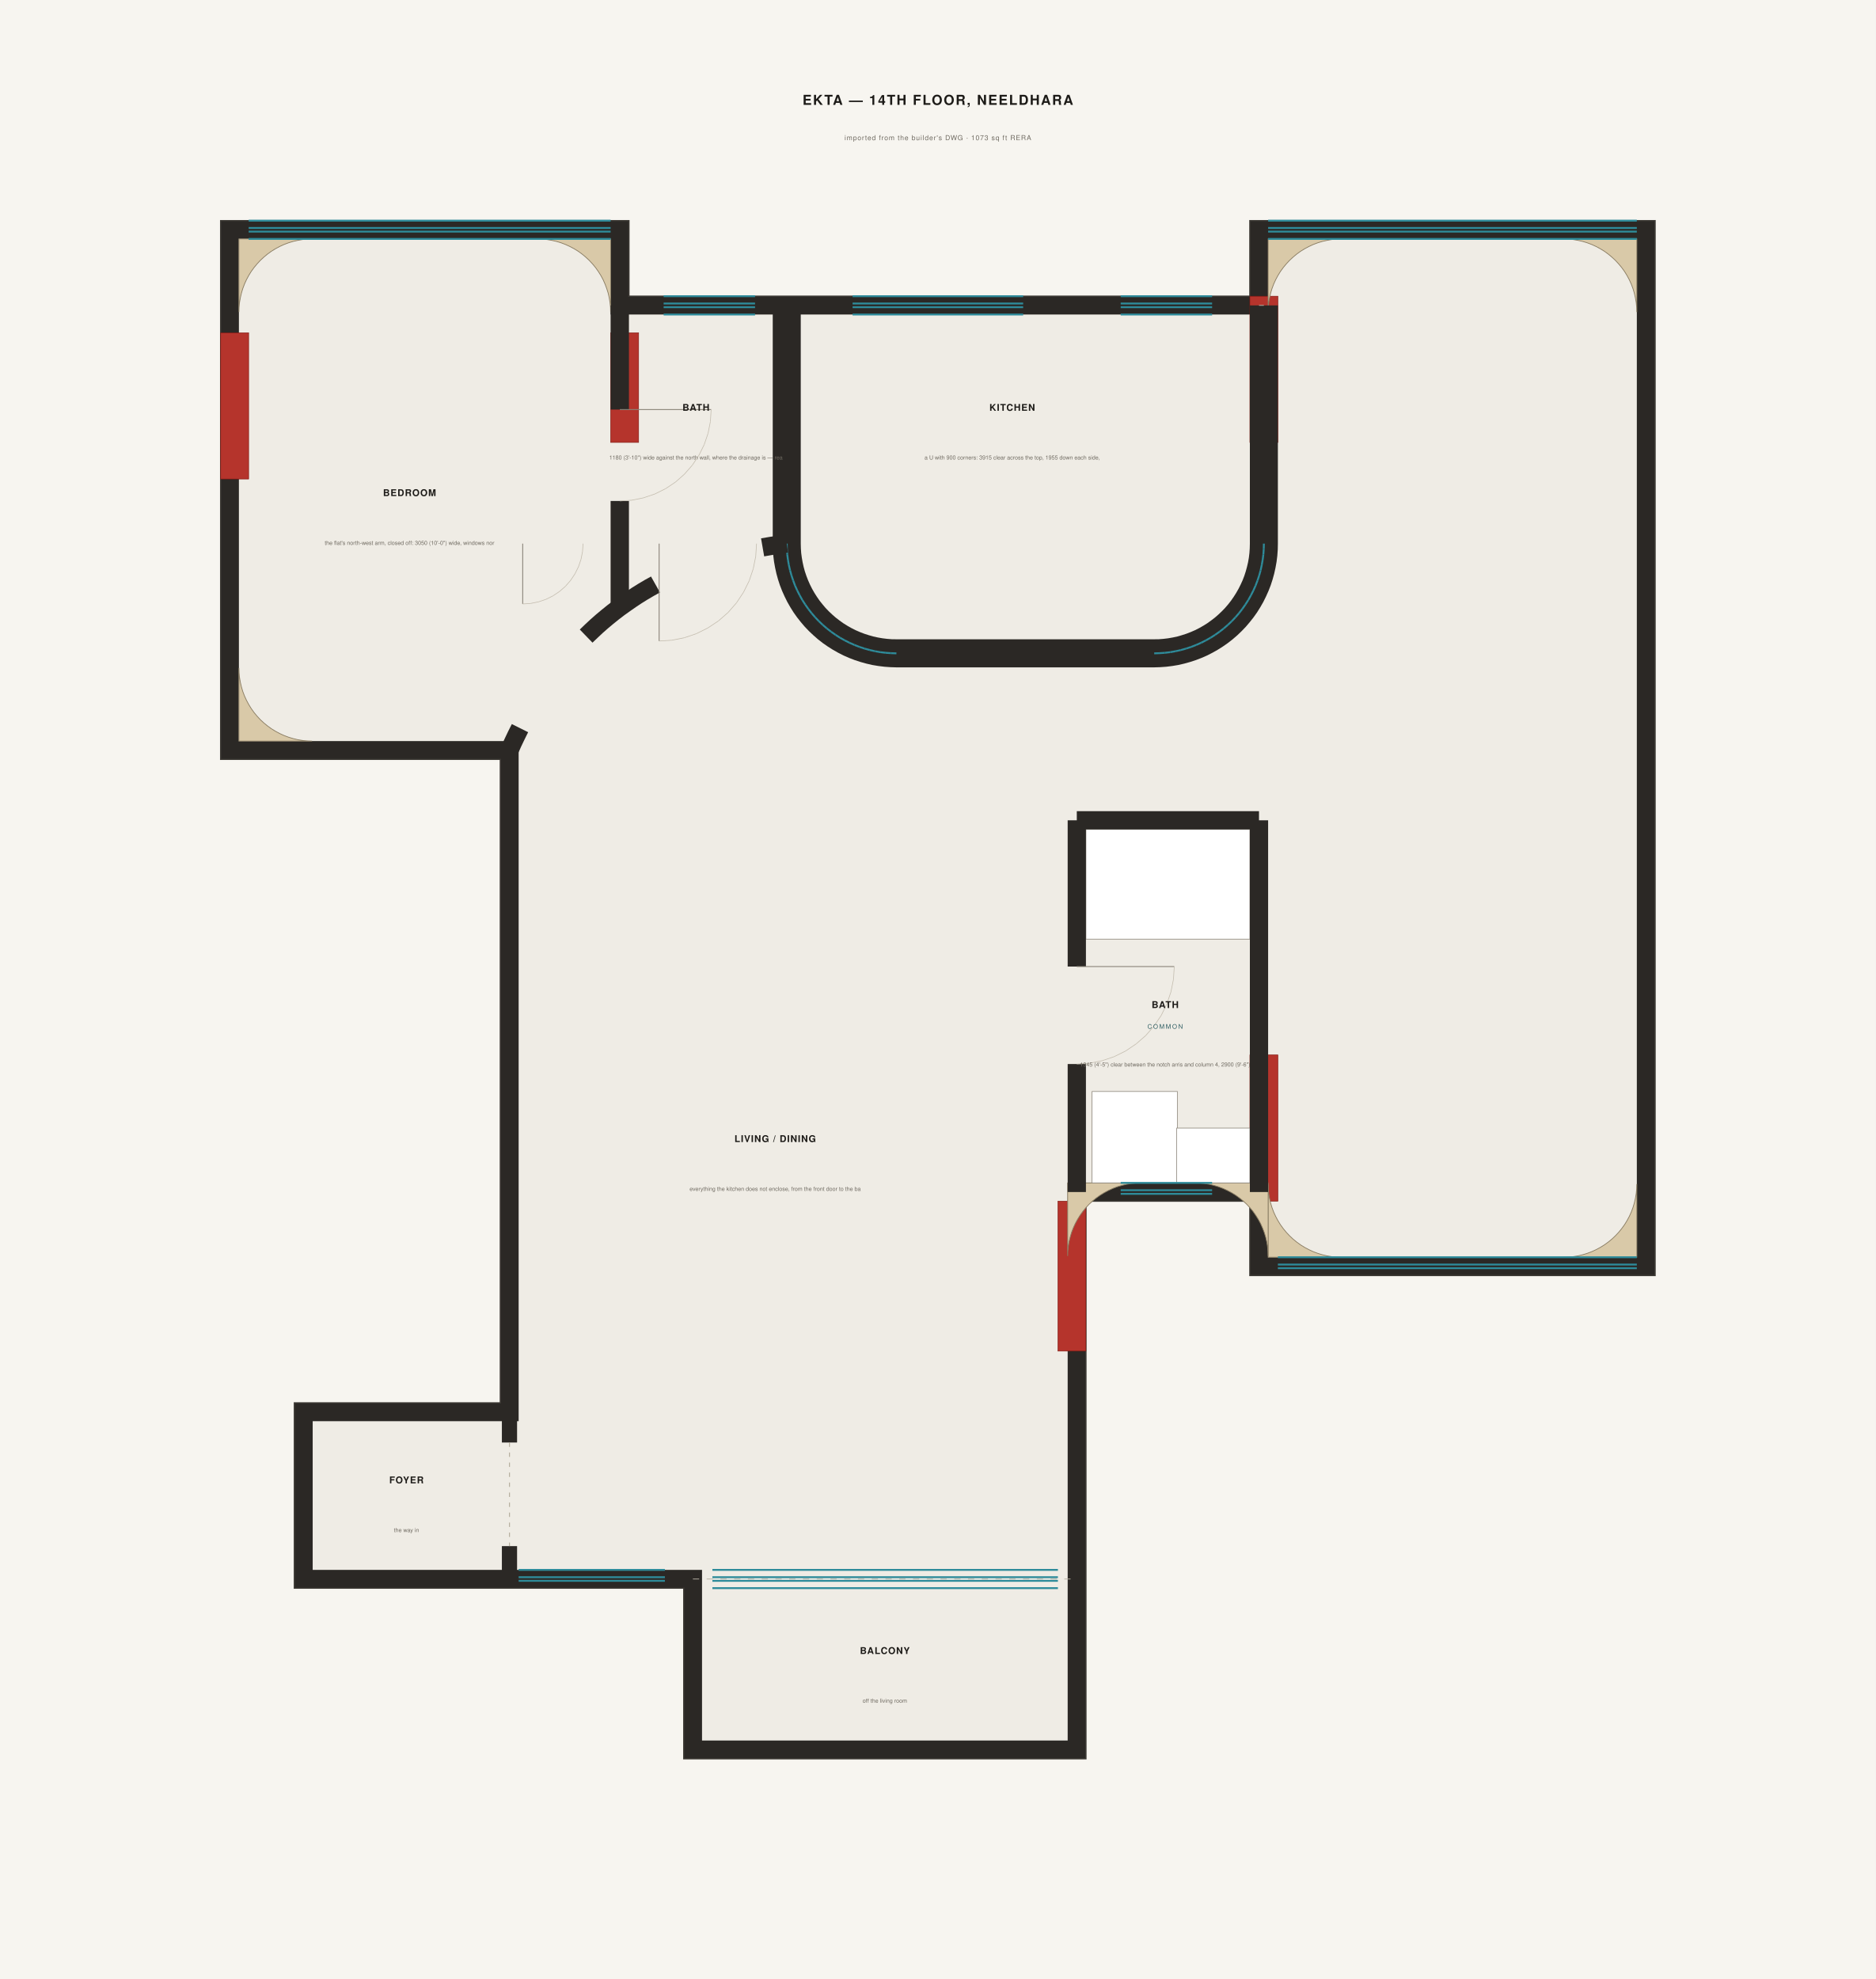
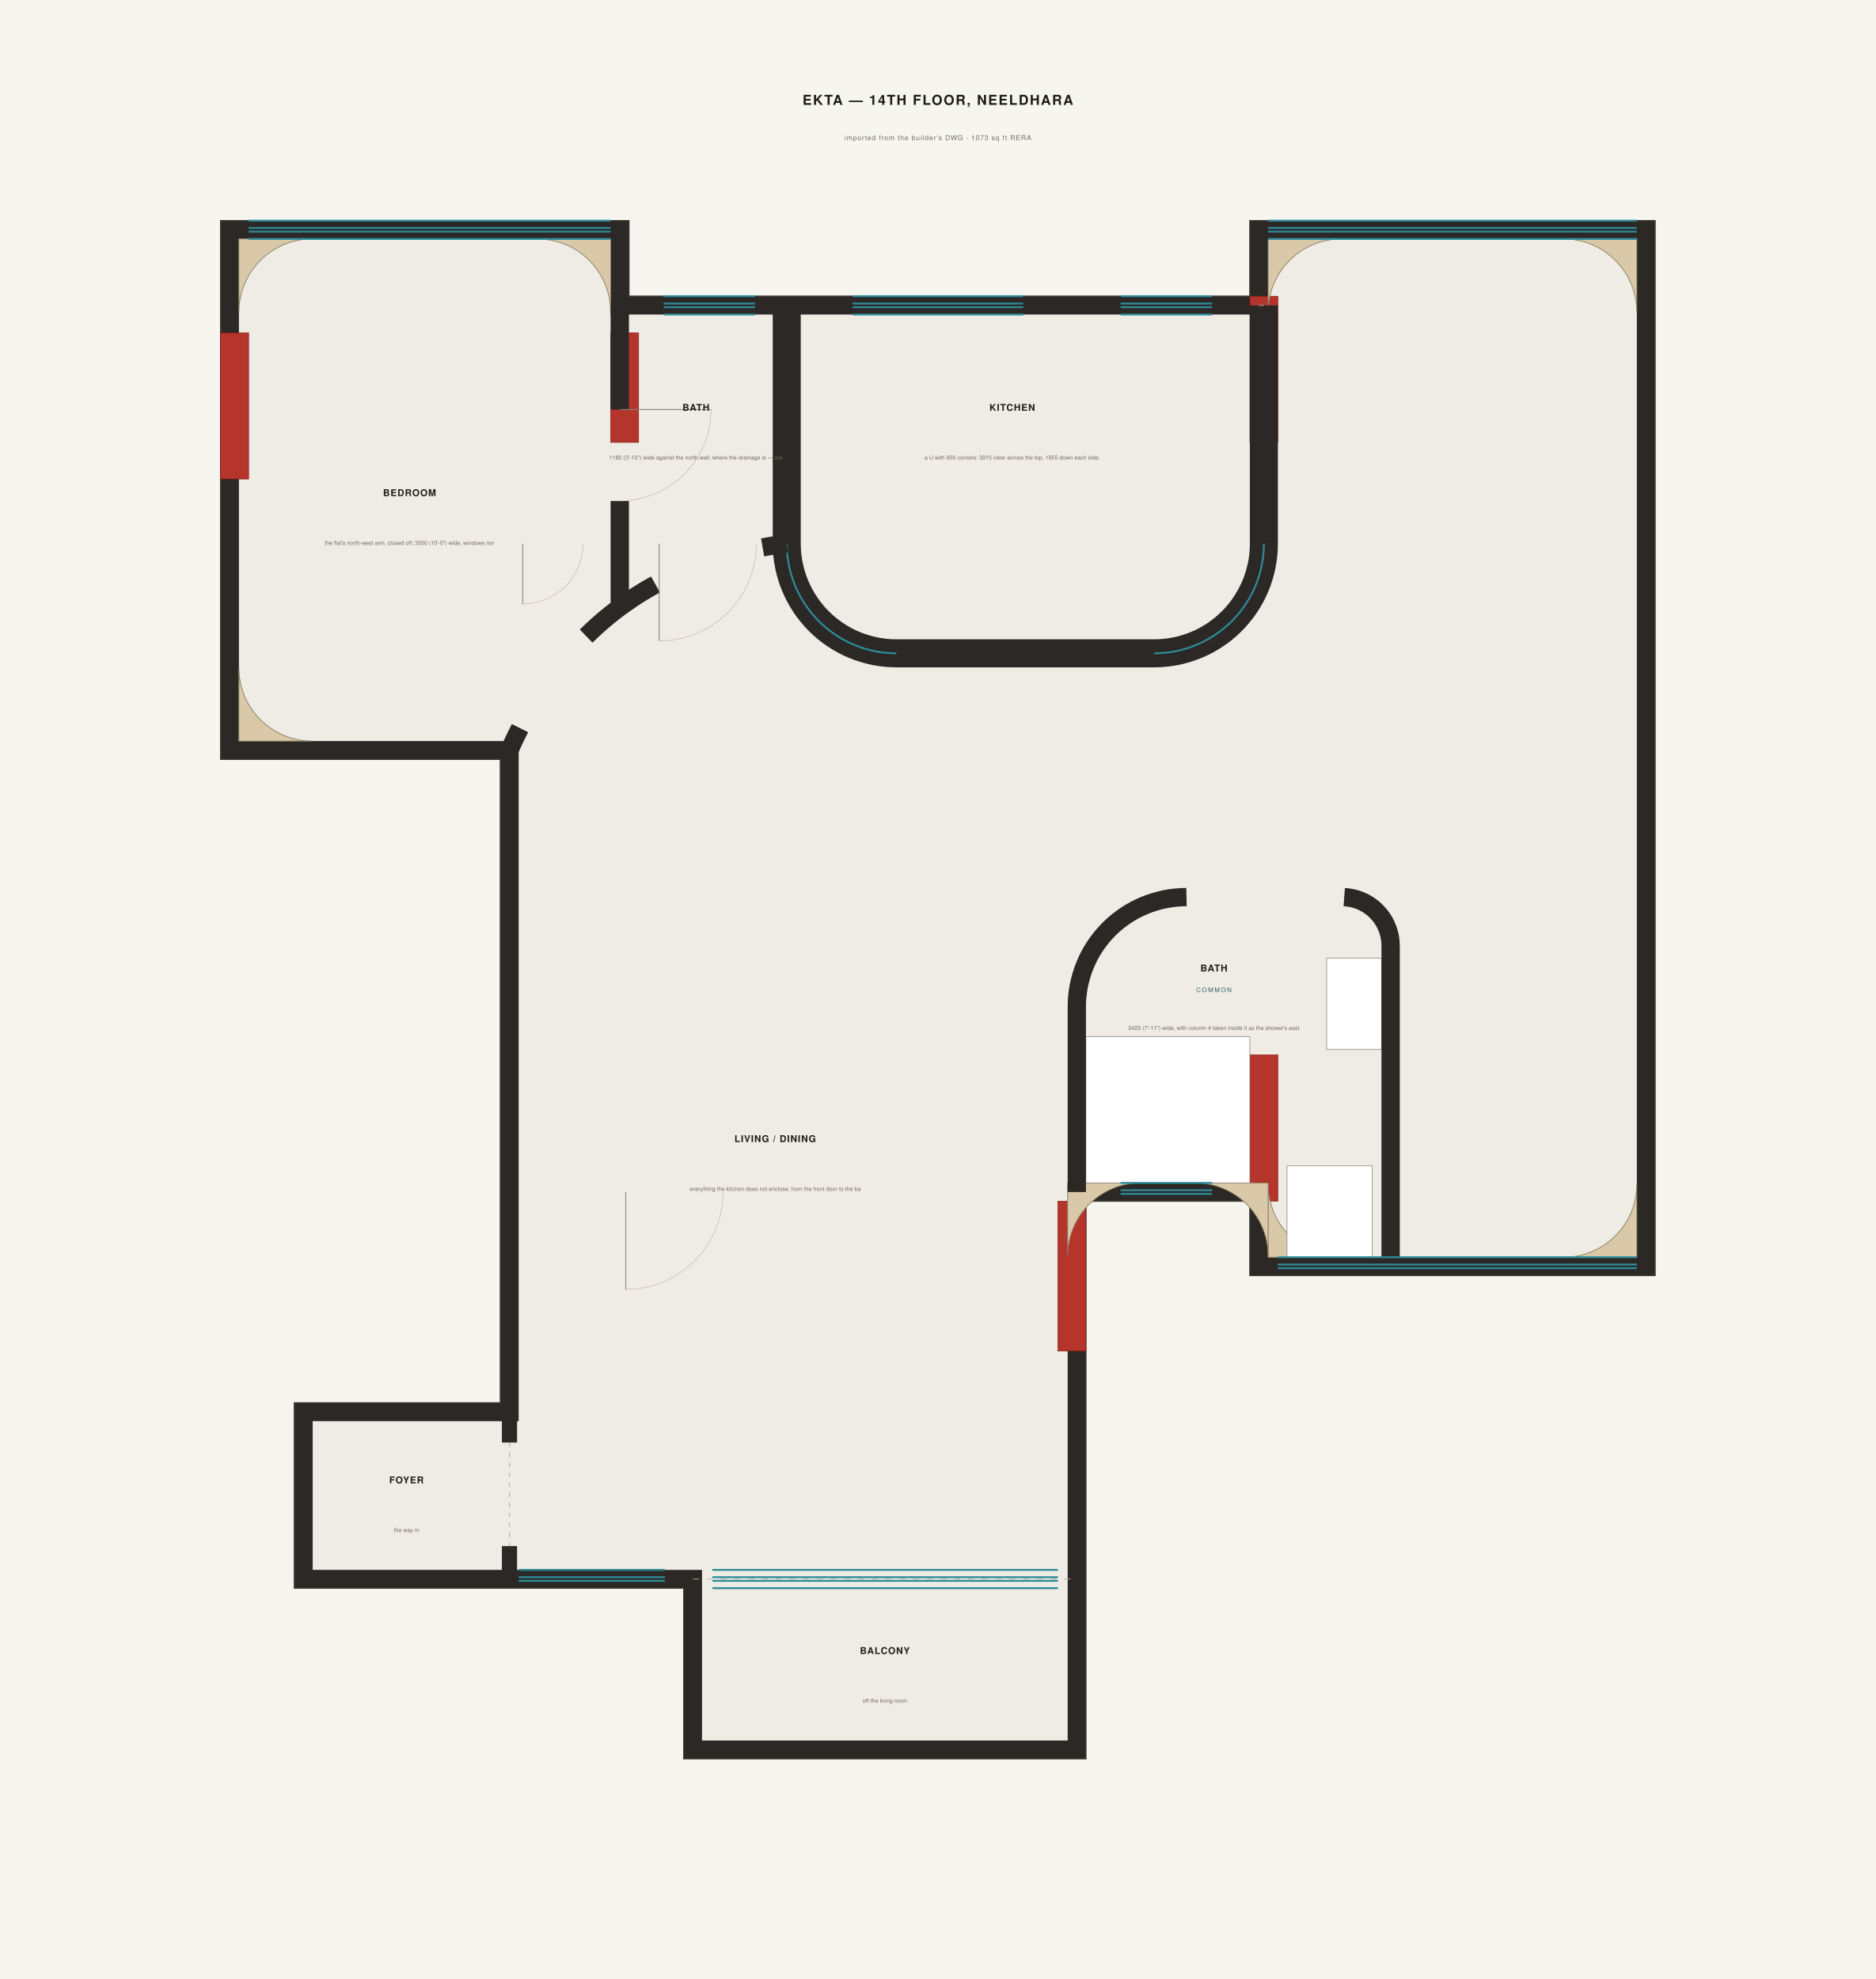
<svg xmlns="http://www.w3.org/2000/svg" width="3000" height="3165" viewBox="0 0 3000 3165">
  <rect x="0" y="0" width="3000" height="3165" fill="#f7f5f0" />
  <g id="L-floor">
    <polygon points="352.9,352.9 1005.9,352.9 1005.9,473.7 1999.0,473.7 1999.0,352.9 2647.1,352.9 2647.1,2039.9 1999.0,2039.9 1999.0,1921.0 1736.8,1921.0 1736.8,2812.8 1093.6,2812.8 1093.6,2539.9 470.8,2539.9 470.8,2243.6 800.2,2243.6 800.2,1214.4 352.9,1214.4" fill="#2b2825" stroke="#3b3833" stroke-width="2.0" />
    <polygon points="382.1,382.1 976.6,382.1 976.6,503.0 2028.2,503.0 2028.2,382.1 2617.9,382.1 2617.9,2010.7 2028.2,2010.7 2028.2,1891.8 1707.6,1891.8 1707.6,2539.9 1707.6,2783.6 1122.8,2783.6 1122.8,2539.9 1122.8,2510.7 500.1,2510.7 500.1,2272.9 829.5,2272.9 829.5,1185.2 382.1,1185.2" fill="#efece5" stroke="none" stroke-width="1.0" />
  </g>
  <g id="L-ref">
    <rect x="1999.0" y="473.7" width="44.8" height="233.9" fill="#b5342c" stroke="#7c1610" stroke-width="0.8" />
    <rect x="352.9" y="532.2" width="44.8" height="233.9" fill="#b5342c" stroke="#7c1610" stroke-width="0.8" />
    <rect x="976.6" y="532.2" width="44.8" height="175.4" fill="#b5342c" stroke="#7c1610" stroke-width="0.8" />
    <rect x="1999.0" y="1687.1" width="44.8" height="233.9" fill="#b5342c" stroke="#7c1610" stroke-width="0.8" />
    <rect x="1692.0" y="1921.0" width="44.8" height="239.8" fill="#b5342c" stroke="#7c1610" stroke-width="0.8" />
  </g>
  <g id="L-furniture">
    <polygon points="382.1,382.1 499.1,382.1 491.4,382.4 483.8,383.1 476.3,384.4 468.8,386.1 461.5,388.3 454.3,391.0 447.3,394.2 440.6,397.8 434.1,401.8 427.9,406.3 422.0,411.2 416.4,416.4 411.2,422.0 406.3,427.9 401.8,434.1 397.8,440.6 394.2,447.3 391.0,454.3 388.3,461.5 386.1,468.8 384.4,476.3 383.1,483.8 382.4,491.4 382.1,499.1" fill="#d9c9a8" stroke="#8a7d63" stroke-width="1.2" />
    <polygon points="976.6,382.1 859.7,382.1 867.3,382.4 874.9,383.1 882.5,384.4 890.0,386.1 897.3,388.3 904.4,391.0 911.4,394.2 918.2,397.8 924.7,401.8 930.9,406.3 936.8,411.2 942.4,416.4 947.6,422.0 952.5,427.9 956.9,434.1 961.0,440.6 964.6,447.3 967.7,454.3 970.4,461.5 972.7,468.8 974.4,476.3 975.6,483.8 976.4,491.4 976.6,499.1" fill="#d9c9a8" stroke="#8a7d63" stroke-width="1.2" />
    <polygon points="382.1,1185.2 382.1,1068.2 382.4,1075.9 383.1,1083.5 384.4,1091.1 386.1,1098.5 388.3,1105.9 391.0,1113.0 394.2,1120.0 397.8,1126.7 401.8,1133.2 406.3,1139.5 411.2,1145.4 416.4,1151.0 422.0,1156.2 427.9,1161.0 434.1,1165.5 440.6,1169.5 447.3,1173.1 454.3,1176.3 461.5,1179.0 468.8,1181.2 476.3,1183.0 483.8,1184.2 491.4,1184.9 499.1,1185.2" fill="#d9c9a8" stroke="#8a7d63" stroke-width="1.2" />
    <polygon points="2028.2,382.1 2028.2,499.1 2028.5,491.4 2029.2,483.8 2030.5,476.3 2032.2,468.8 2034.4,461.5 2037.1,454.3 2040.3,447.3 2043.9,440.6 2047.9,434.1 2052.4,427.9 2057.3,422.0 2062.5,416.4 2068.1,411.2 2074.0,406.3 2080.2,401.8 2086.7,397.8 2093.5,394.2 2100.4,391.0 2107.6,388.3 2114.9,386.1 2122.4,384.4 2129.9,383.1 2137.5,382.4 2145.2,382.1" fill="#d9c9a8" stroke="#8a7d63" stroke-width="1.2" />
    <polygon points="2617.9,382.1 2500.9,382.1 2508.6,382.4 2516.2,383.1 2523.7,384.4 2531.2,386.1 2538.5,388.3 2545.7,391.0 2552.7,394.2 2559.4,397.8 2565.9,401.8 2572.1,406.3 2578.0,411.2 2583.6,416.4 2588.8,422.0 2593.7,427.9 2598.2,434.1 2602.2,440.6 2605.8,447.3 2609.0,454.3 2611.7,461.5 2613.9,468.8 2615.6,476.3 2616.9,483.8 2617.6,491.4 2617.9,499.1" fill="#d9c9a8" stroke="#8a7d63" stroke-width="1.2" />
    <polygon points="2617.9,2010.7 2617.9,1893.7 2617.6,1901.4 2616.9,1909.0 2615.6,1916.6 2613.9,1924.0 2611.7,1931.3 2609.0,1938.5 2605.8,1945.5 2602.2,1952.2 2598.2,1958.7 2593.7,1964.9 2588.8,1970.9 2583.6,1976.4 2578.0,1981.7 2572.1,1986.5 2565.9,1991.0 2559.4,1995.0 2552.7,1998.6 2545.7,2001.8 2538.5,2004.5 2531.2,2006.7 2523.7,2008.5 2516.2,2009.7 2508.6,2010.4 2500.9,2010.7" fill="#d9c9a8" stroke="#8a7d63" stroke-width="1.2" />
    <polygon points="2028.2,2010.7 2145.2,2010.7 2137.5,2010.4 2129.9,2009.7 2122.4,2008.5 2114.9,2006.7 2107.6,2004.5 2100.4,2001.8 2093.5,1998.6 2086.7,1995.0 2080.2,1991.0 2074.0,1986.5 2068.1,1981.7 2062.5,1976.4 2057.3,1970.9 2052.4,1964.9 2047.9,1958.7 2043.9,1952.2 2040.3,1945.5 2037.1,1938.5 2034.4,1931.3 2032.2,1924.0 2030.5,1916.6 2029.2,1909.0 2028.5,1901.4 2028.2,1893.7" fill="#d9c9a8" stroke="#8a7d63" stroke-width="1.2" />
    <polygon points="2028.2,1891.8 1911.3,1891.8 1918.9,1892.0 1926.5,1892.8 1934.1,1894.0 1941.6,1895.8 1948.9,1898.0 1956.0,1900.7 1963.0,1903.9 1969.8,1907.5 1976.3,1911.5 1982.5,1916.0 1988.4,1920.8 1994.0,1926.0 1999.2,1931.6 2004.1,1937.5 2008.5,1943.8 2012.6,1950.3 2016.2,1957.0 2019.3,1964.0 2022.0,1971.1 2024.3,1978.5 2026.0,1985.9 2027.2,1993.5 2028.0,2001.1 2028.2,2008.7" fill="#d9c9a8" stroke="#8a7d63" stroke-width="1.2" />
    <polygon points="1707.6,1891.8 1824.5,1891.8 1816.9,1892.0 1809.3,1892.8 1801.7,1894.0 1794.3,1895.8 1786.9,1898.0 1779.8,1900.7 1772.8,1903.9 1766.1,1907.5 1759.6,1911.5 1753.3,1916.0 1747.4,1920.8 1741.8,1926.0 1736.6,1931.6 1731.8,1937.5 1727.3,1943.8 1723.3,1950.3 1719.7,1957.0 1716.5,1964.0 1713.8,1971.1 1711.6,1978.5 1709.8,1985.9 1708.6,1993.5 1707.8,2001.1 1707.6,2008.7" fill="#d9c9a8" stroke="#8a7d63" stroke-width="1.2" />
-     <rect x="1736.8" y="1326.5" width="262.2" height="175.4" fill="#ffffff" stroke="#8a8378" stroke-width="1.0" />
-     <rect x="1746.6" y="1745.6" width="136.4" height="146.2" fill="#ffffff" stroke="#8a8378" stroke-width="1.0" />
-     <rect x="1882.0" y="1804.1" width="117.0" height="87.7" fill="#ffffff" stroke="#8a8378" stroke-width="1.0" />
+     <rect x="1736.8" y="1657.9" width="262.2" height="233.9" fill="#ffffff" stroke="#8a8378" stroke-width="1.0" />
+     <rect x="2121.8" y="1532.2" width="87.7" height="146.2" fill="#ffffff" stroke="#8a8378" stroke-width="1.0" />
+     <rect x="2058.4" y="1864.5" width="136.4" height="146.2" fill="#ffffff" stroke="#8a8378" stroke-width="1.0" />
  </g>
  <g id="L-floor-walls">
    <polygon points="1235.9,488.4 1235.9,869.4 1236.1,879.1 1236.8,888.8 1238.0,898.5 1239.7,908.0 1241.8,917.5 1244.4,926.9 1247.4,936.1 1250.9,945.1 1254.9,954.0 1259.2,962.7 1264.0,971.1 1269.2,979.4 1274.8,987.3 1280.8,994.9 1287.1,1002.3 1293.8,1009.3 1300.9,1016.0 1308.2,1022.4 1315.9,1028.4 1323.8,1033.9 1332.0,1039.1 1340.5,1043.9 1349.1,1048.3 1358.0,1052.2 1367.1,1055.7 1376.3,1058.7 1385.6,1061.3 1395.1,1063.5 1404.7,1065.1 1414.4,1066.3 1424.0,1067.0 1433.7,1067.3 1846.0,1067.3 1855.7,1067.0 1865.4,1066.3 1875.0,1065.1 1884.6,1063.5 1894.1,1061.3 1903.4,1058.7 1912.6,1055.7 1921.7,1052.2 1930.6,1048.3 1939.2,1043.9 1947.7,1039.1 1955.9,1033.9 1963.8,1028.4 1971.5,1022.4 1978.9,1016.0 1985.9,1009.3 1992.6,1002.3 1998.9,994.9 2004.9,987.3 2010.5,979.4 2015.7,971.1 2020.5,962.7 2024.8,954.0 2028.8,945.1 2032.3,936.1 2035.3,926.9 2037.9,917.5 2040.0,908.0 2041.7,898.5 2042.9,888.8 2043.6,879.1 2043.8,869.4 2043.8,488.4 1999.0,488.4 1999.0,869.4 1998.8,877.0 1998.3,884.4 1997.4,891.9 1996.1,899.3 1994.4,906.6 1992.4,913.9 1990.1,921.0 1987.4,928.0 1984.3,934.8 1980.9,941.6 1977.2,948.1 1973.2,954.4 1968.9,960.6 1964.3,966.5 1959.4,972.2 1954.2,977.6 1948.7,982.8 1943.1,987.7 1937.1,992.3 1931.0,996.7 1924.6,1000.7 1918.1,1004.4 1911.4,1007.8 1904.5,1010.8 1897.5,1013.5 1890.4,1015.8 1883.2,1017.9 1875.8,1019.5 1868.4,1020.8 1861.0,1021.7 1853.5,1022.3 1846.0,1022.4 1433.7,1022.4 1426.2,1022.3 1418.7,1021.7 1411.3,1020.8 1403.9,1019.5 1396.6,1017.9 1389.3,1015.8 1382.2,1013.5 1375.2,1010.8 1368.3,1007.8 1361.6,1004.4 1355.1,1000.7 1348.7,996.7 1342.6,992.3 1336.6,987.7 1331.0,982.8 1325.5,977.6 1320.3,972.2 1315.5,966.5 1310.8,960.6 1306.5,954.4 1302.5,948.1 1298.8,941.6 1295.4,934.8 1292.4,928.0 1289.7,921.0 1287.3,913.9 1285.3,906.6 1283.7,899.3 1282.4,891.9 1281.4,884.4 1280.9,877.0 1280.7,869.4 1280.7,488.4" fill="#2b2825" stroke="none" stroke-width="1.0" />
    <line x1="1258.3" y1="869.4" x2="1258.5" y2="878.0" stroke="#2e8b9a" stroke-width="3.0" />
    <line x1="1258.5" y1="878.0" x2="1259.1" y2="886.6" stroke="#2e8b9a" stroke-width="3.0" />
    <line x1="1259.1" y1="886.6" x2="1260.2" y2="895.2" stroke="#2e8b9a" stroke-width="3.0" />
    <line x1="1260.2" y1="895.2" x2="1261.7" y2="903.7" stroke="#2e8b9a" stroke-width="3.0" />
    <line x1="1261.7" y1="903.7" x2="1263.6" y2="912.1" stroke="#2e8b9a" stroke-width="3.0" />
    <line x1="1263.6" y1="912.1" x2="1265.9" y2="920.4" stroke="#2e8b9a" stroke-width="3.0" />
    <line x1="1265.9" y1="920.4" x2="1268.6" y2="928.5" stroke="#2e8b9a" stroke-width="3.0" />
    <line x1="1268.6" y1="928.5" x2="1271.6" y2="936.6" stroke="#2e8b9a" stroke-width="3.0" />
    <line x1="1271.6" y1="936.6" x2="1275.1" y2="944.4" stroke="#2e8b9a" stroke-width="3.0" />
    <line x1="1275.1" y1="944.4" x2="1279.0" y2="952.1" stroke="#2e8b9a" stroke-width="3.0" />
    <line x1="1279.0" y1="952.1" x2="1283.2" y2="959.6" stroke="#2e8b9a" stroke-width="3.0" />
    <line x1="1283.2" y1="959.6" x2="1287.9" y2="966.9" stroke="#2e8b9a" stroke-width="3.0" />
    <line x1="1287.9" y1="966.9" x2="1292.8" y2="973.9" stroke="#2e8b9a" stroke-width="3.0" />
    <line x1="1292.8" y1="973.9" x2="1298.1" y2="980.7" stroke="#2e8b9a" stroke-width="3.0" />
    <line x1="1298.1" y1="980.7" x2="1303.7" y2="987.2" stroke="#2e8b9a" stroke-width="3.0" />
    <line x1="1303.7" y1="987.2" x2="1309.7" y2="993.5" stroke="#2e8b9a" stroke-width="3.0" />
    <line x1="1309.7" y1="993.5" x2="1315.9" y2="999.4" stroke="#2e8b9a" stroke-width="3.0" />
    <line x1="1315.9" y1="999.4" x2="1322.4" y2="1005.0" stroke="#2e8b9a" stroke-width="3.0" />
    <line x1="1322.4" y1="1005.0" x2="1329.2" y2="1010.3" stroke="#2e8b9a" stroke-width="3.0" />
    <line x1="1329.2" y1="1010.3" x2="1336.3" y2="1015.3" stroke="#2e8b9a" stroke-width="3.0" />
    <line x1="1336.3" y1="1015.3" x2="1343.5" y2="1019.9" stroke="#2e8b9a" stroke-width="3.0" />
    <line x1="1343.5" y1="1019.9" x2="1351.0" y2="1024.1" stroke="#2e8b9a" stroke-width="3.0" />
    <line x1="1351.0" y1="1024.1" x2="1358.7" y2="1028.0" stroke="#2e8b9a" stroke-width="3.0" />
    <line x1="1358.7" y1="1028.0" x2="1366.6" y2="1031.5" stroke="#2e8b9a" stroke-width="3.0" />
    <line x1="1366.6" y1="1031.5" x2="1374.6" y2="1034.6" stroke="#2e8b9a" stroke-width="3.0" />
    <line x1="1374.6" y1="1034.6" x2="1382.8" y2="1037.3" stroke="#2e8b9a" stroke-width="3.0" />
    <line x1="1382.8" y1="1037.3" x2="1391.1" y2="1039.6" stroke="#2e8b9a" stroke-width="3.0" />
    <line x1="1391.1" y1="1039.6" x2="1399.5" y2="1041.5" stroke="#2e8b9a" stroke-width="3.0" />
    <line x1="1399.5" y1="1041.5" x2="1408.0" y2="1043.0" stroke="#2e8b9a" stroke-width="3.0" />
    <line x1="1408.0" y1="1043.0" x2="1416.5" y2="1044.0" stroke="#2e8b9a" stroke-width="3.0" />
    <line x1="1416.5" y1="1044.0" x2="1425.1" y2="1044.6" stroke="#2e8b9a" stroke-width="3.0" />
    <line x1="1425.1" y1="1044.6" x2="1433.7" y2="1044.9" stroke="#2e8b9a" stroke-width="3.0" />
    <line x1="1846.0" y1="1044.9" x2="1854.6" y2="1044.6" stroke="#2e8b9a" stroke-width="3.0" />
    <line x1="1854.6" y1="1044.6" x2="1863.2" y2="1044.0" stroke="#2e8b9a" stroke-width="3.0" />
    <line x1="1863.2" y1="1044.0" x2="1871.7" y2="1043.0" stroke="#2e8b9a" stroke-width="3.0" />
    <line x1="1871.7" y1="1043.0" x2="1880.2" y2="1041.5" stroke="#2e8b9a" stroke-width="3.0" />
    <line x1="1880.2" y1="1041.5" x2="1888.6" y2="1039.6" stroke="#2e8b9a" stroke-width="3.0" />
    <line x1="1888.6" y1="1039.6" x2="1896.9" y2="1037.3" stroke="#2e8b9a" stroke-width="3.0" />
    <line x1="1896.9" y1="1037.3" x2="1905.1" y2="1034.6" stroke="#2e8b9a" stroke-width="3.0" />
    <line x1="1905.1" y1="1034.6" x2="1913.1" y2="1031.5" stroke="#2e8b9a" stroke-width="3.0" />
    <line x1="1913.1" y1="1031.5" x2="1921.0" y2="1028.0" stroke="#2e8b9a" stroke-width="3.0" />
    <line x1="1921.0" y1="1028.0" x2="1928.7" y2="1024.1" stroke="#2e8b9a" stroke-width="3.0" />
    <line x1="1928.7" y1="1024.1" x2="1936.2" y2="1019.9" stroke="#2e8b9a" stroke-width="3.0" />
    <line x1="1936.2" y1="1019.9" x2="1943.4" y2="1015.3" stroke="#2e8b9a" stroke-width="3.0" />
    <line x1="1943.4" y1="1015.3" x2="1950.5" y2="1010.3" stroke="#2e8b9a" stroke-width="3.0" />
    <line x1="1950.5" y1="1010.3" x2="1957.3" y2="1005.0" stroke="#2e8b9a" stroke-width="3.0" />
    <line x1="1957.3" y1="1005.0" x2="1963.8" y2="999.4" stroke="#2e8b9a" stroke-width="3.0" />
    <line x1="1963.8" y1="999.4" x2="1970.0" y2="993.5" stroke="#2e8b9a" stroke-width="3.0" />
    <line x1="1970.0" y1="993.5" x2="1976.0" y2="987.2" stroke="#2e8b9a" stroke-width="3.0" />
    <line x1="1976.0" y1="987.2" x2="1981.6" y2="980.7" stroke="#2e8b9a" stroke-width="3.0" />
    <line x1="1981.6" y1="980.7" x2="1986.9" y2="973.9" stroke="#2e8b9a" stroke-width="3.0" />
    <line x1="1986.9" y1="973.9" x2="1991.8" y2="966.9" stroke="#2e8b9a" stroke-width="3.0" />
    <line x1="1991.8" y1="966.9" x2="1996.5" y2="959.6" stroke="#2e8b9a" stroke-width="3.0" />
    <line x1="1996.5" y1="959.6" x2="2000.7" y2="952.1" stroke="#2e8b9a" stroke-width="3.0" />
    <line x1="2000.7" y1="952.1" x2="2004.6" y2="944.4" stroke="#2e8b9a" stroke-width="3.0" />
    <line x1="2004.6" y1="944.4" x2="2008.1" y2="936.6" stroke="#2e8b9a" stroke-width="3.0" />
    <line x1="2008.1" y1="936.6" x2="2011.2" y2="928.5" stroke="#2e8b9a" stroke-width="3.0" />
    <line x1="2011.2" y1="928.5" x2="2013.9" y2="920.4" stroke="#2e8b9a" stroke-width="3.0" />
    <line x1="2013.9" y1="920.4" x2="2016.2" y2="912.1" stroke="#2e8b9a" stroke-width="3.0" />
    <line x1="2016.2" y1="912.1" x2="2018.0" y2="903.7" stroke="#2e8b9a" stroke-width="3.0" />
    <line x1="2018.0" y1="903.7" x2="2019.5" y2="895.2" stroke="#2e8b9a" stroke-width="3.0" />
    <line x1="2019.5" y1="895.2" x2="2020.6" y2="886.6" stroke="#2e8b9a" stroke-width="3.0" />
    <line x1="2020.6" y1="886.6" x2="2021.2" y2="878.0" stroke="#2e8b9a" stroke-width="3.0" />
    <line x1="2021.2" y1="878.0" x2="2021.4" y2="869.4" stroke="#2e8b9a" stroke-width="3.0" />
    <line x1="2021.4" y1="488.4" x2="2013.6" y2="488.4" stroke="#b9b2a4" stroke-width="1.2" stroke-dasharray="10 12" />
    <polygon points="976.6,488.4 976.6,655.0 1005.9,655.0 1005.9,488.4" fill="#2b2825" stroke="none" stroke-width="1.0" />
    <polygon points="976.6,801.2 976.6,971.3 1005.9,971.3 1005.9,801.2" fill="#2b2825" stroke="none" stroke-width="1.0" />
    <line x1="991.3" y1="655.0" x2="1137.4" y2="655.0" stroke="#8a8378" stroke-width="1.4" />
    <line x1="1137.4" y1="655.0" x2="1136.2" y2="674.1" stroke="#c3bcae" stroke-width="1.0" />
    <line x1="1136.2" y1="674.1" x2="1132.5" y2="692.9" stroke="#c3bcae" stroke-width="1.0" />
    <line x1="1132.5" y1="692.9" x2="1126.3" y2="711.0" stroke="#c3bcae" stroke-width="1.0" />
    <line x1="1126.3" y1="711.0" x2="1117.9" y2="728.1" stroke="#c3bcae" stroke-width="1.0" />
    <line x1="1117.9" y1="728.1" x2="1107.2" y2="744.0" stroke="#c3bcae" stroke-width="1.0" />
    <line x1="1107.2" y1="744.0" x2="1094.6" y2="758.4" stroke="#c3bcae" stroke-width="1.0" />
    <line x1="1094.6" y1="758.4" x2="1080.3" y2="771.0" stroke="#c3bcae" stroke-width="1.0" />
    <line x1="1080.3" y1="771.0" x2="1064.4" y2="781.6" stroke="#c3bcae" stroke-width="1.0" />
    <line x1="1064.4" y1="781.6" x2="1047.2" y2="790.1" stroke="#c3bcae" stroke-width="1.0" />
    <line x1="1047.2" y1="790.1" x2="1029.1" y2="796.2" stroke="#c3bcae" stroke-width="1.0" />
    <line x1="1029.1" y1="796.2" x2="1010.3" y2="800.0" stroke="#c3bcae" stroke-width="1.0" />
    <line x1="1010.3" y1="800.0" x2="991.3" y2="801.2" stroke="#c3bcae" stroke-width="1.0" />
    <polygon points="818.6,1158.0 812.7,1169.7 807.0,1181.7 801.5,1193.8 828.2,1205.9 833.5,1194.0 839.0,1182.5 844.7,1171.0" fill="#2b2825" stroke="none" stroke-width="1.0" />
    <polygon points="1041.2,922.0 1030.9,927.7 1020.6,933.8 1010.5,940.1 1000.6,946.7 990.9,953.4 981.3,960.4 971.8,967.6 962.6,975.0 953.5,982.6 944.5,990.5 935.8,998.6 927.3,1006.8 947.6,1027.8 955.9,1019.9 964.1,1012.2 972.5,1004.8 981.1,997.6 989.8,990.6 998.7,983.8 1007.8,977.3 1017.0,970.9 1026.3,964.7 1035.8,958.8 1045.5,953.1 1055.5,947.5" fill="#2b2825" stroke="none" stroke-width="1.0" />
    <polygon points="1256.3,854.9 1243.1,856.7 1230.0,858.8 1217.2,861.0 1222.2,889.8 1234.8,887.6 1247.4,885.7 1260.3,883.9" fill="#2b2825" stroke="none" stroke-width="1.0" />
    <line x1="1054.2" y1="869.4" x2="1054.2" y2="1025.2" stroke="#8a8378" stroke-width="1.4" />
    <line x1="1054.2" y1="1025.2" x2="1074.6" y2="1023.9" stroke="#c3bcae" stroke-width="1.0" />
    <line x1="1074.6" y1="1023.9" x2="1094.6" y2="1019.9" stroke="#c3bcae" stroke-width="1.0" />
    <line x1="1094.6" y1="1019.9" x2="1113.8" y2="1013.4" stroke="#c3bcae" stroke-width="1.0" />
    <line x1="1113.8" y1="1013.4" x2="1132.1" y2="1004.3" stroke="#c3bcae" stroke-width="1.0" />
    <line x1="1132.1" y1="1004.3" x2="1149.1" y2="993.0" stroke="#c3bcae" stroke-width="1.0" />
    <line x1="1149.1" y1="993.0" x2="1164.4" y2="979.6" stroke="#c3bcae" stroke-width="1.0" />
    <line x1="1164.4" y1="979.6" x2="1177.8" y2="964.3" stroke="#c3bcae" stroke-width="1.0" />
    <line x1="1177.8" y1="964.3" x2="1189.1" y2="947.3" stroke="#c3bcae" stroke-width="1.0" />
    <line x1="1189.1" y1="947.3" x2="1198.2" y2="929.0" stroke="#c3bcae" stroke-width="1.0" />
    <line x1="1198.2" y1="929.0" x2="1204.7" y2="909.7" stroke="#c3bcae" stroke-width="1.0" />
    <line x1="1204.7" y1="909.7" x2="1208.7" y2="889.8" stroke="#c3bcae" stroke-width="1.0" />
    <line x1="1208.7" y1="889.8" x2="1210.0" y2="869.4" stroke="#c3bcae" stroke-width="1.0" />
    <line x1="836.0" y1="869.4" x2="836.0" y2="965.9" stroke="#8a8378" stroke-width="1.4" />
    <line x1="836.0" y1="965.9" x2="848.6" y2="965.1" stroke="#c3bcae" stroke-width="1.0" />
    <line x1="848.6" y1="965.1" x2="861.0" y2="962.6" stroke="#c3bcae" stroke-width="1.0" />
    <line x1="861.0" y1="962.6" x2="873.0" y2="958.6" stroke="#c3bcae" stroke-width="1.0" />
    <line x1="873.0" y1="958.6" x2="884.3" y2="953.0" stroke="#c3bcae" stroke-width="1.0" />
    <line x1="884.3" y1="953.0" x2="894.8" y2="946.0" stroke="#c3bcae" stroke-width="1.0" />
    <line x1="894.8" y1="946.0" x2="904.3" y2="937.7" stroke="#c3bcae" stroke-width="1.0" />
    <line x1="904.3" y1="937.7" x2="912.6" y2="928.2" stroke="#c3bcae" stroke-width="1.0" />
    <line x1="912.6" y1="928.2" x2="919.6" y2="917.7" stroke="#c3bcae" stroke-width="1.0" />
    <line x1="919.6" y1="917.7" x2="925.2" y2="906.4" stroke="#c3bcae" stroke-width="1.0" />
    <line x1="925.2" y1="906.4" x2="929.3" y2="894.4" stroke="#c3bcae" stroke-width="1.0" />
    <line x1="929.3" y1="894.4" x2="931.7" y2="882.0" stroke="#c3bcae" stroke-width="1.0" />
    <line x1="931.7" y1="882.0" x2="932.5" y2="869.4" stroke="#c3bcae" stroke-width="1.0" />
-     <polygon points="1707.6,1311.9 1707.6,1545.8 1736.8,1545.8 1736.8,1311.9" fill="#2b2825" stroke="none" stroke-width="1.0" />
-     <polygon points="1707.6,1701.7 1707.6,1906.4 1736.8,1906.4 1736.8,1701.7" fill="#2b2825" stroke="none" stroke-width="1.0" />
-     <line x1="1722.2" y1="1545.8" x2="1878.1" y2="1545.8" stroke="#8a8378" stroke-width="1.4" />
-     <line x1="1878.1" y1="1545.8" x2="1876.8" y2="1566.2" stroke="#c3bcae" stroke-width="1.0" />
-     <line x1="1876.8" y1="1566.2" x2="1872.8" y2="1586.2" stroke="#c3bcae" stroke-width="1.0" />
-     <line x1="1872.8" y1="1586.2" x2="1866.3" y2="1605.5" stroke="#c3bcae" stroke-width="1.0" />
-     <line x1="1866.3" y1="1605.5" x2="1857.3" y2="1623.8" stroke="#c3bcae" stroke-width="1.0" />
-     <line x1="1857.3" y1="1623.8" x2="1845.9" y2="1640.7" stroke="#c3bcae" stroke-width="1.0" />
-     <line x1="1845.9" y1="1640.7" x2="1832.5" y2="1656.1" stroke="#c3bcae" stroke-width="1.0" />
-     <line x1="1832.5" y1="1656.1" x2="1817.1" y2="1669.5" stroke="#c3bcae" stroke-width="1.0" />
-     <line x1="1817.1" y1="1669.5" x2="1800.2" y2="1680.9" stroke="#c3bcae" stroke-width="1.0" />
-     <line x1="1800.2" y1="1680.9" x2="1781.9" y2="1689.9" stroke="#c3bcae" stroke-width="1.0" />
-     <line x1="1781.9" y1="1689.9" x2="1762.6" y2="1696.4" stroke="#c3bcae" stroke-width="1.0" />
-     <line x1="1762.6" y1="1696.4" x2="1742.6" y2="1700.4" stroke="#c3bcae" stroke-width="1.0" />
-     <line x1="1742.6" y1="1700.4" x2="1722.2" y2="1701.7" stroke="#c3bcae" stroke-width="1.0" />
-     <polygon points="1722.2,1326.5 2013.6,1326.5 2013.6,1297.3 1722.2,1297.3" fill="#2b2825" stroke="none" stroke-width="1.0" />
-     <polygon points="1999.0,1311.9 1999.0,1906.4 2028.2,1906.4 2028.2,1311.9" fill="#2b2825" stroke="none" stroke-width="1.0" />
+     <polygon points="1736.8,1906.4 1736.8,1610.1 1737.0,1602.2 1737.6,1594.4 1738.6,1586.5 1739.9,1578.8 1741.7,1571.1 1743.8,1563.4 1746.2,1556.0 1749.1,1548.6 1752.3,1541.4 1755.8,1534.3 1759.7,1527.5 1763.9,1520.8 1768.5,1514.3 1773.3,1508.1 1778.5,1502.1 1783.9,1496.4 1789.6,1491.0 1795.6,1485.8 1801.8,1481.0 1808.3,1476.4 1815.0,1472.2 1821.8,1468.3 1828.9,1464.8 1836.1,1461.6 1843.5,1458.7 1850.9,1456.3 1858.6,1454.1 1866.3,1452.4 1874.0,1451.1 1881.9,1450.1 1889.7,1449.5 1898.0,1449.3 1897.3,1420.1 1888.3,1420.3 1879.0,1421.0 1869.7,1422.1 1860.5,1423.7 1851.5,1425.8 1842.5,1428.3 1833.6,1431.2 1824.9,1434.5 1816.4,1438.3 1808.0,1442.5 1799.9,1447.1 1792.1,1452.1 1784.4,1457.5 1777.1,1463.2 1770.0,1469.3 1763.3,1475.7 1756.8,1482.5 1750.7,1489.6 1745.0,1496.9 1739.6,1504.5 1734.6,1512.4 1730.0,1520.5 1725.8,1528.9 1722.1,1537.4 1718.7,1546.1 1715.8,1555.0 1713.3,1563.9 1711.2,1573.0 1709.6,1582.2 1708.5,1591.5 1707.8,1600.8 1707.6,1610.1 1707.6,1906.4" fill="#2b2825" stroke="none" stroke-width="1.0" />
+     <polygon points="2148.9,1449.4 2152.4,1449.6 2155.4,1450.0 2158.5,1450.5 2161.6,1451.2 2164.6,1452.0 2167.5,1453.0 2170.4,1454.1 2173.2,1455.4 2176.0,1456.8 2178.7,1458.3 2181.4,1460.0 2183.9,1461.8 2186.4,1463.7 2188.7,1465.7 2190.9,1467.9 2193.1,1470.2 2195.1,1472.5 2197.0,1474.9 2198.8,1477.5 2200.5,1480.1 2202.0,1482.8 2203.4,1485.6 2204.7,1488.4 2205.8,1491.3 2206.8,1494.3 2207.6,1497.3 2208.3,1500.3 2208.8,1503.4 2209.2,1506.4 2209.4,1509.6 2209.5,1512.7 2209.5,2025.3 2238.8,2025.3 2238.8,1512.7 2238.6,1508.1 2238.3,1503.6 2237.8,1499.1 2237.0,1494.6 2236.0,1490.2 2234.8,1485.8 2233.3,1481.5 2231.7,1477.2 2229.9,1473.1 2227.8,1469.0 2225.6,1465.1 2223.2,1461.2 2220.5,1457.5 2217.7,1453.9 2214.7,1450.5 2211.6,1447.2 2208.4,1444.1 2204.9,1441.1 2201.3,1438.3 2197.6,1435.7 2193.8,1433.3 2189.8,1431.0 2185.7,1429.0 2181.6,1427.1 2177.4,1425.5 2173.0,1424.1 2168.6,1422.9 2164.2,1421.9 2159.8,1421.1 2155.2,1420.5 2151.0,1420.2" fill="#2b2825" stroke="none" stroke-width="1.0" />
+     <line x1="1000.8" y1="1906.4" x2="1000.8" y2="2062.3" stroke="#8a8378" stroke-width="1.4" />
+     <line x1="1000.8" y1="2062.3" x2="1021.1" y2="2061.0" stroke="#c3bcae" stroke-width="1.0" />
+     <line x1="1021.1" y1="2061.0" x2="1041.1" y2="2057.0" stroke="#c3bcae" stroke-width="1.0" />
+     <line x1="1041.1" y1="2057.0" x2="1060.4" y2="2050.5" stroke="#c3bcae" stroke-width="1.0" />
+     <line x1="1060.4" y1="2050.5" x2="1078.7" y2="2041.5" stroke="#c3bcae" stroke-width="1.0" />
+     <line x1="1078.7" y1="2041.5" x2="1095.7" y2="2030.1" stroke="#c3bcae" stroke-width="1.0" />
+     <line x1="1095.7" y1="2030.1" x2="1111.0" y2="2016.7" stroke="#c3bcae" stroke-width="1.0" />
+     <line x1="1111.0" y1="2016.7" x2="1124.5" y2="2001.3" stroke="#c3bcae" stroke-width="1.0" />
+     <line x1="1124.5" y1="2001.3" x2="1135.8" y2="1984.4" stroke="#c3bcae" stroke-width="1.0" />
+     <line x1="1135.8" y1="1984.4" x2="1144.8" y2="1966.1" stroke="#c3bcae" stroke-width="1.0" />
+     <line x1="1144.8" y1="1966.1" x2="1151.4" y2="1946.8" stroke="#c3bcae" stroke-width="1.0" />
+     <line x1="1151.4" y1="1946.8" x2="1155.4" y2="1926.8" stroke="#c3bcae" stroke-width="1.0" />
+     <line x1="1155.4" y1="1926.8" x2="1156.7" y2="1906.4" stroke="#c3bcae" stroke-width="1.0" />
    <polygon points="802.7,2258.2 802.7,2307.0 827.0,2307.0 827.0,2258.2" fill="#2b2825" stroke="none" stroke-width="1.0" />
    <polygon points="802.7,2472.7 802.7,2525.3 827.0,2525.3 827.0,2472.7" fill="#2b2825" stroke="none" stroke-width="1.0" />
    <line x1="814.9" y1="2307.0" x2="814.9" y2="2472.7" stroke="#b0a897" stroke-width="1.4" stroke-dasharray="7 9" />
    <line x1="1108.2" y1="2525.3" x2="1722.2" y2="2525.3" stroke="#b9b2a4" stroke-width="1.2" stroke-dasharray="10 12" />
    <line x1="397.7" y1="352.9" x2="976.6" y2="352.9" stroke="#2e8b9a" stroke-width="3.0" />
    <line x1="2028.2" y1="352.9" x2="2617.9" y2="352.9" stroke="#2e8b9a" stroke-width="3.0" />
    <line x1="397.7" y1="364.6" x2="976.6" y2="364.6" stroke="#2e8b9a" stroke-width="3.0" />
    <line x1="2028.2" y1="364.6" x2="2617.9" y2="364.6" stroke="#2e8b9a" stroke-width="3.0" />
    <line x1="397.7" y1="370.4" x2="976.6" y2="370.4" stroke="#2e8b9a" stroke-width="3.0" />
    <line x1="2028.2" y1="370.4" x2="2617.9" y2="370.4" stroke="#2e8b9a" stroke-width="3.0" />
    <line x1="397.7" y1="382.1" x2="976.6" y2="382.1" stroke="#2e8b9a" stroke-width="3.0" />
    <line x1="2028.2" y1="382.1" x2="2617.9" y2="382.1" stroke="#2e8b9a" stroke-width="3.0" />
    <line x1="1061.4" y1="473.7" x2="1207.6" y2="473.7" stroke="#2e8b9a" stroke-width="3.0" />
    <line x1="1363.6" y1="473.7" x2="1636.4" y2="473.7" stroke="#2e8b9a" stroke-width="3.0" />
    <line x1="1792.4" y1="473.7" x2="1938.6" y2="473.7" stroke="#2e8b9a" stroke-width="3.0" />
    <line x1="1061.4" y1="485.4" x2="1207.6" y2="485.4" stroke="#2e8b9a" stroke-width="3.0" />
    <line x1="1363.6" y1="485.4" x2="1636.4" y2="485.4" stroke="#2e8b9a" stroke-width="3.0" />
    <line x1="1792.4" y1="485.4" x2="1938.6" y2="485.4" stroke="#2e8b9a" stroke-width="3.0" />
    <line x1="1061.4" y1="491.3" x2="1207.6" y2="491.3" stroke="#2e8b9a" stroke-width="3.0" />
    <line x1="1363.6" y1="491.3" x2="1636.4" y2="491.3" stroke="#2e8b9a" stroke-width="3.0" />
    <line x1="1792.4" y1="491.3" x2="1938.6" y2="491.3" stroke="#2e8b9a" stroke-width="3.0" />
    <line x1="1061.4" y1="503.0" x2="1207.6" y2="503.0" stroke="#2e8b9a" stroke-width="3.0" />
    <line x1="1363.6" y1="503.0" x2="1636.4" y2="503.0" stroke="#2e8b9a" stroke-width="3.0" />
    <line x1="1792.4" y1="503.0" x2="1938.6" y2="503.0" stroke="#2e8b9a" stroke-width="3.0" />
    <line x1="1792.4" y1="1891.8" x2="1938.6" y2="1891.8" stroke="#2e8b9a" stroke-width="3.0" />
    <line x1="1792.4" y1="1903.5" x2="1938.6" y2="1903.5" stroke="#2e8b9a" stroke-width="3.0" />
    <line x1="1792.4" y1="1909.3" x2="1938.6" y2="1909.3" stroke="#2e8b9a" stroke-width="3.0" />
    <line x1="2043.8" y1="2010.7" x2="2617.9" y2="2010.7" stroke="#2e8b9a" stroke-width="3.0" />
    <line x1="2043.8" y1="2022.4" x2="2617.9" y2="2022.4" stroke="#2e8b9a" stroke-width="3.0" />
    <line x1="2043.8" y1="2028.2" x2="2617.9" y2="2028.2" stroke="#2e8b9a" stroke-width="3.0" />
    <line x1="829.5" y1="2510.7" x2="1063.4" y2="2510.7" stroke="#2e8b9a" stroke-width="3.0" />
    <line x1="1139.4" y1="2510.7" x2="1692.0" y2="2510.7" stroke="#2e8b9a" stroke-width="3.0" />
    <line x1="829.5" y1="2522.4" x2="1063.4" y2="2522.4" stroke="#2e8b9a" stroke-width="3.0" />
    <line x1="1139.4" y1="2522.4" x2="1692.0" y2="2522.4" stroke="#2e8b9a" stroke-width="3.0" />
    <line x1="829.5" y1="2528.2" x2="1063.4" y2="2528.2" stroke="#2e8b9a" stroke-width="3.0" />
    <line x1="1139.4" y1="2528.2" x2="1692.0" y2="2528.2" stroke="#2e8b9a" stroke-width="3.0" />
    <line x1="1139.4" y1="2539.9" x2="1692.0" y2="2539.9" stroke="#2e8b9a" stroke-width="3.0" />
  </g>
  <g id="L-labels">
    <text x="1618.9" y="657.0" font-family="Helvetica,Arial" font-size="15" fill="#1d1b18" font-weight="bold" letter-spacing="1.1" text-anchor="middle">KITCHEN</text>
    <text x="1618.9" y="734.9" font-family="Helvetica,Arial" font-size="9" fill="#6f6a61" font-weight="normal" letter-spacing="0" text-anchor="middle">a U with 900 corners: 3915 clear across the top, 1955 down each side, </text>
    <text x="1239.8" y="1826.5" font-family="Helvetica,Arial" font-size="15" fill="#1d1b18" font-weight="bold" letter-spacing="1.1" text-anchor="middle">LIVING / DINING</text>
    <text x="1239.8" y="1904.5" font-family="Helvetica,Arial" font-size="9" fill="#6f6a61" font-weight="normal" letter-spacing="0" text-anchor="middle">everything the kitchen does not enclose, from the front door to the ba</text>
    <text x="655.0" y="793.4" font-family="Helvetica,Arial" font-size="15" fill="#1d1b18" font-weight="bold" letter-spacing="1.1" text-anchor="middle">BEDROOM</text>
    <text x="655.0" y="871.4" font-family="Helvetica,Arial" font-size="9" fill="#6f6a61" font-weight="normal" letter-spacing="0" text-anchor="middle">the flat's north-west arm, closed off: 3050 (10'-0") wide, windows nor</text>
    <text x="1113.1" y="657.0" font-family="Helvetica,Arial" font-size="15" fill="#1d1b18" font-weight="bold" letter-spacing="1.1" text-anchor="middle">BATH</text>
    <text x="1113.1" y="734.9" font-family="Helvetica,Arial" font-size="9" fill="#6f6a61" font-weight="normal" letter-spacing="0" text-anchor="middle">1180 (3'-10") wide against the north wall, where the drainage is — rea</text>
-     <text x="1863.5" y="1612.1" font-family="Helvetica,Arial" font-size="15" fill="#1d1b18" font-weight="bold" letter-spacing="1.1" text-anchor="middle">BATH</text>
-     <text x="1863.5" y="1645.2" font-family="Helvetica,Arial" font-size="10" fill="#2c5c61" font-weight="normal" letter-spacing="2" text-anchor="middle">COMMON</text>
-     <text x="1863.5" y="1705.6" font-family="Helvetica,Arial" font-size="9" fill="#6f6a61" font-weight="normal" letter-spacing="0" text-anchor="middle">1345 (4'-5") clear between the notch arris and column 4, 2900 (9'-6") </text>
+     <text x="1941.5" y="1553.6" font-family="Helvetica,Arial" font-size="15" fill="#1d1b18" font-weight="bold" letter-spacing="1.1" text-anchor="middle">BATH</text>
+     <text x="1941.5" y="1586.7" font-family="Helvetica,Arial" font-size="10" fill="#2c5c61" font-weight="normal" letter-spacing="2" text-anchor="middle">COMMON</text>
+     <text x="1941.5" y="1647.2" font-family="Helvetica,Arial" font-size="9" fill="#6f6a61" font-weight="normal" letter-spacing="0" text-anchor="middle">2425 (7'-11") wide, with column 4 taken inside it as the shower's east</text>
    <text x="650.1" y="2372.3" font-family="Helvetica,Arial" font-size="15" fill="#1d1b18" font-weight="bold" letter-spacing="1.1" text-anchor="middle">FOYER</text>
    <text x="650.1" y="2450.2" font-family="Helvetica,Arial" font-size="9" fill="#6f6a61" font-weight="normal" letter-spacing="0" text-anchor="middle">the way in</text>
    <text x="1415.2" y="2645.2" font-family="Helvetica,Arial" font-size="15" fill="#1d1b18" font-weight="bold" letter-spacing="1.1" text-anchor="middle">BALCONY</text>
    <text x="1415.2" y="2723.1" font-family="Helvetica,Arial" font-size="9" fill="#6f6a61" font-weight="normal" letter-spacing="0" text-anchor="middle">off the living room</text>
  </g>
  <g id="L-title">
    <text x="1500.0" y="167.7" font-family="Helvetica,Arial" font-size="22" fill="#1d1b18" font-weight="bold" letter-spacing="2" text-anchor="middle">EKTA — 14TH FLOOR, NEELDHARA</text>
    <text x="1500.0" y="224.2" font-family="Helvetica,Arial" font-size="11" fill="#6f6a61" font-weight="normal" letter-spacing="1" text-anchor="middle">imported from the builder's DWG · 1073 sq ft RERA</text>
  </g>
</svg>
